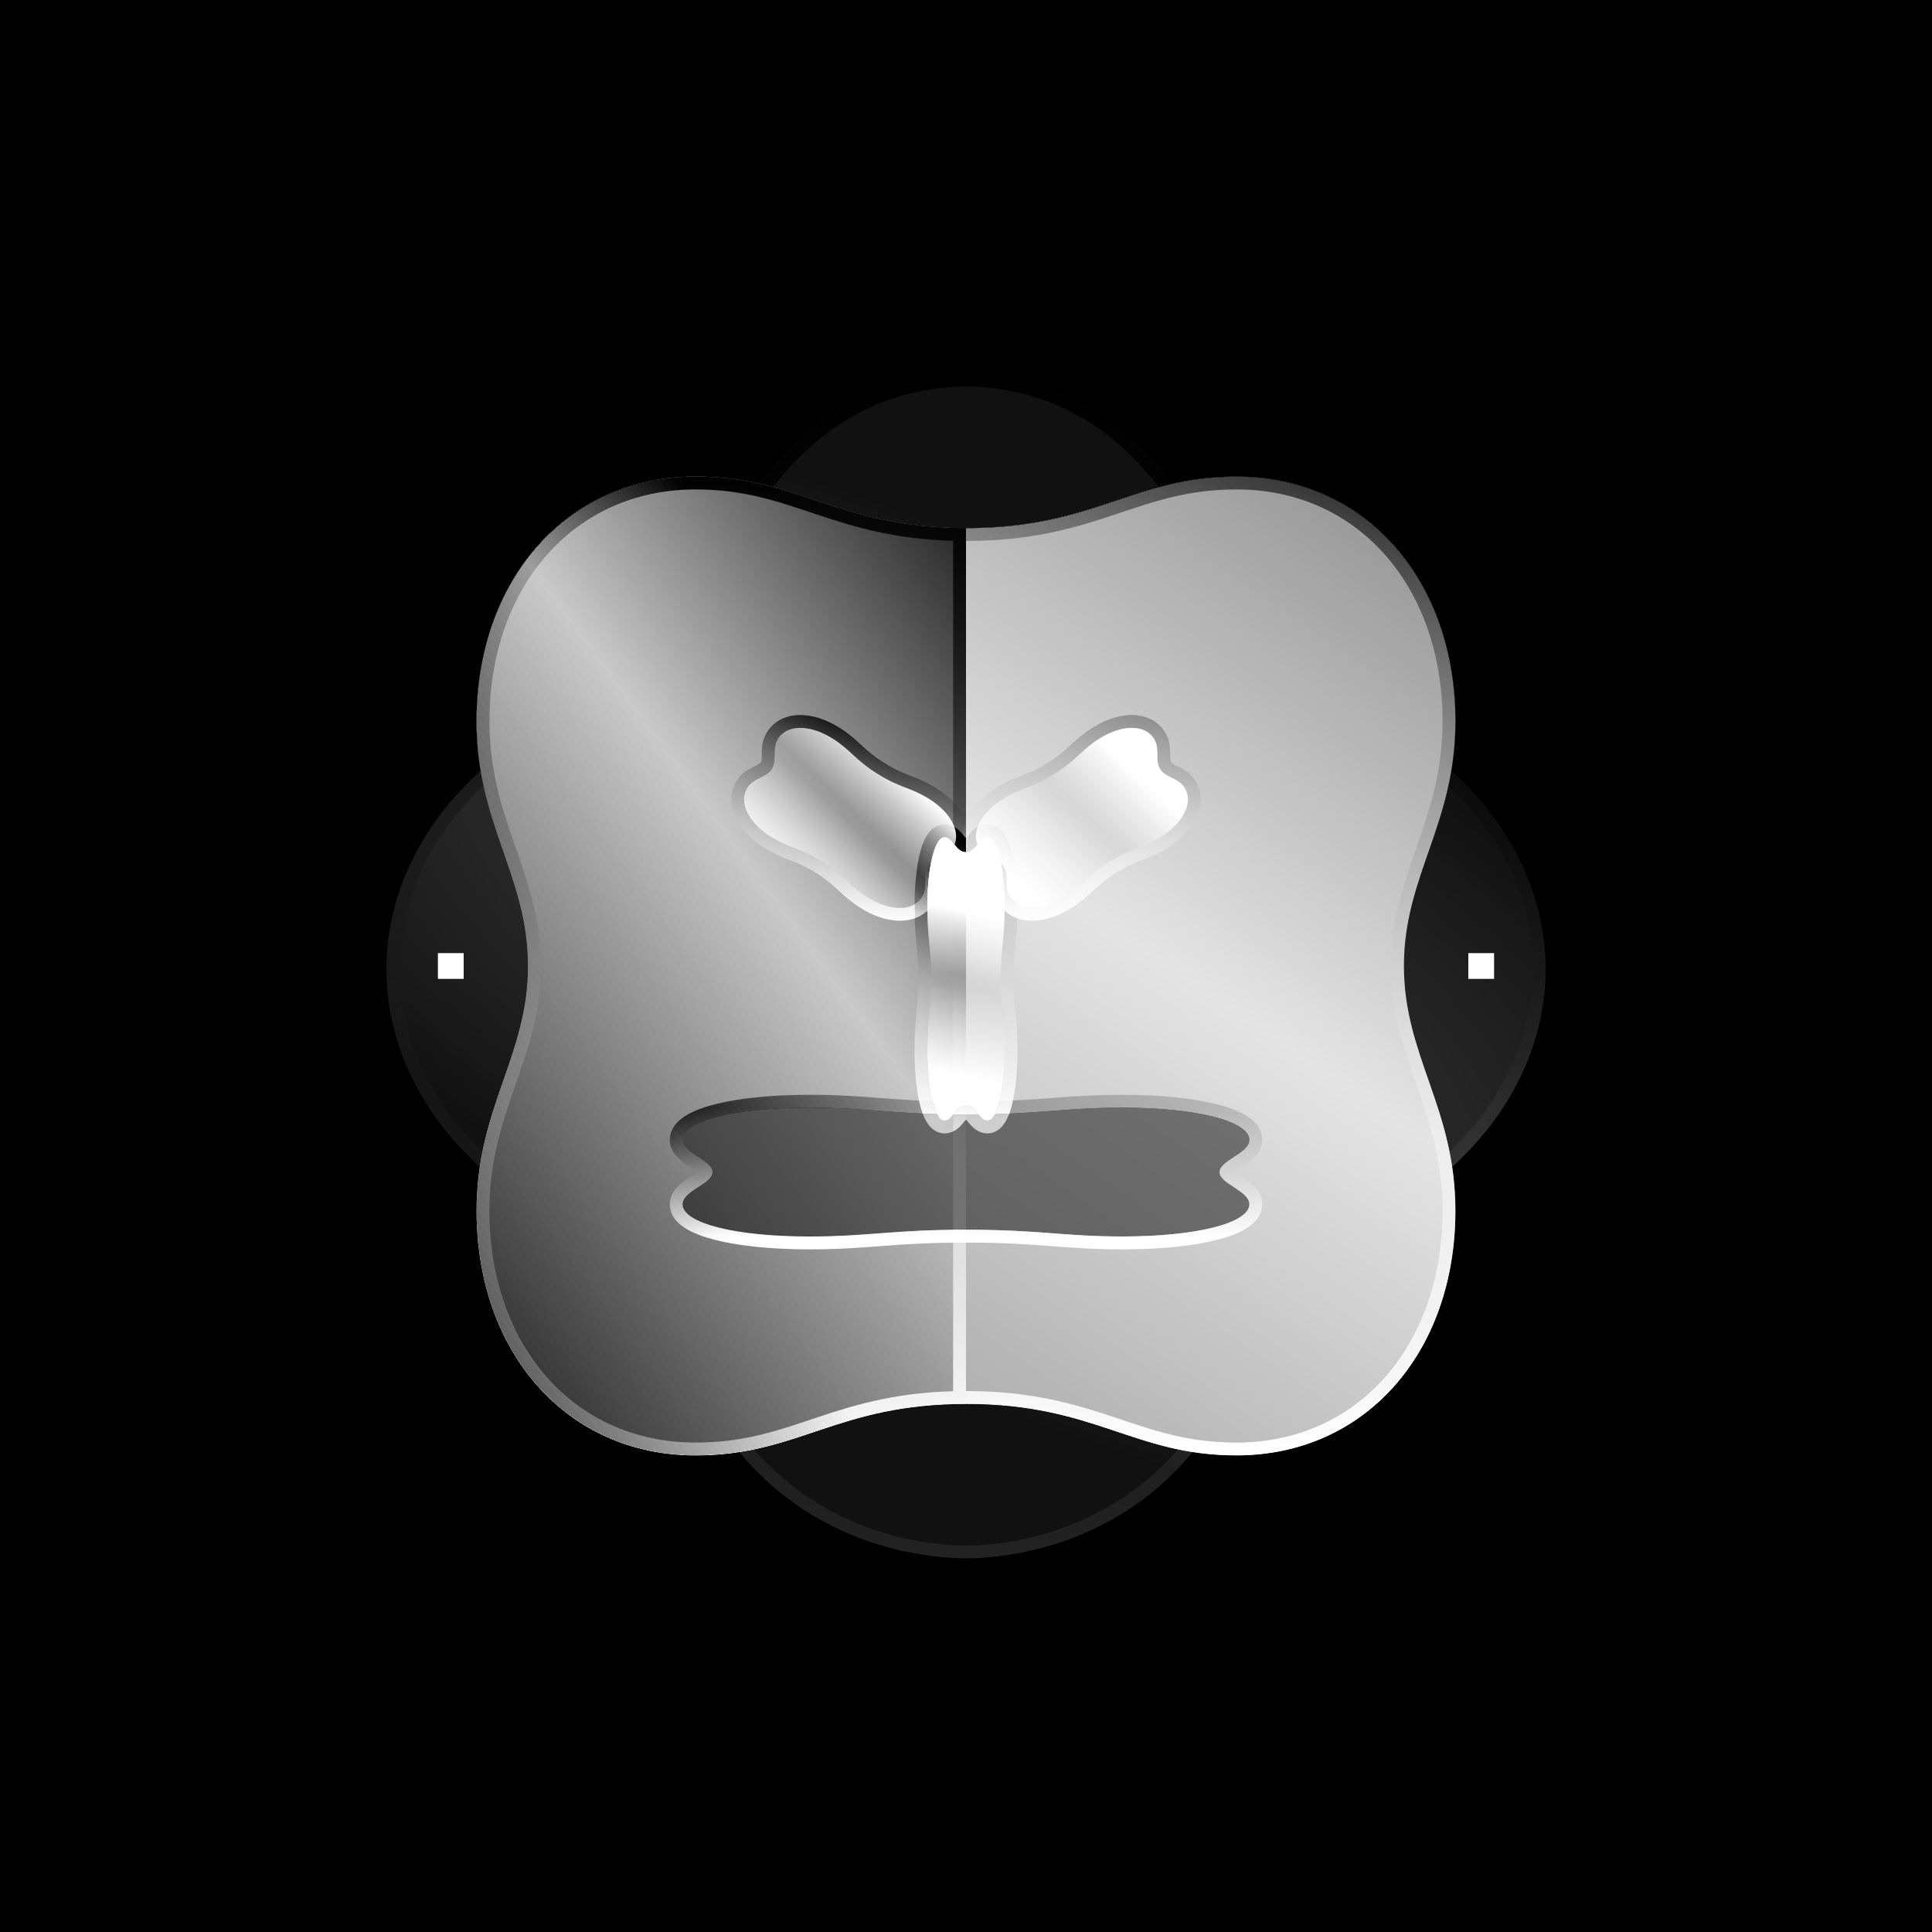
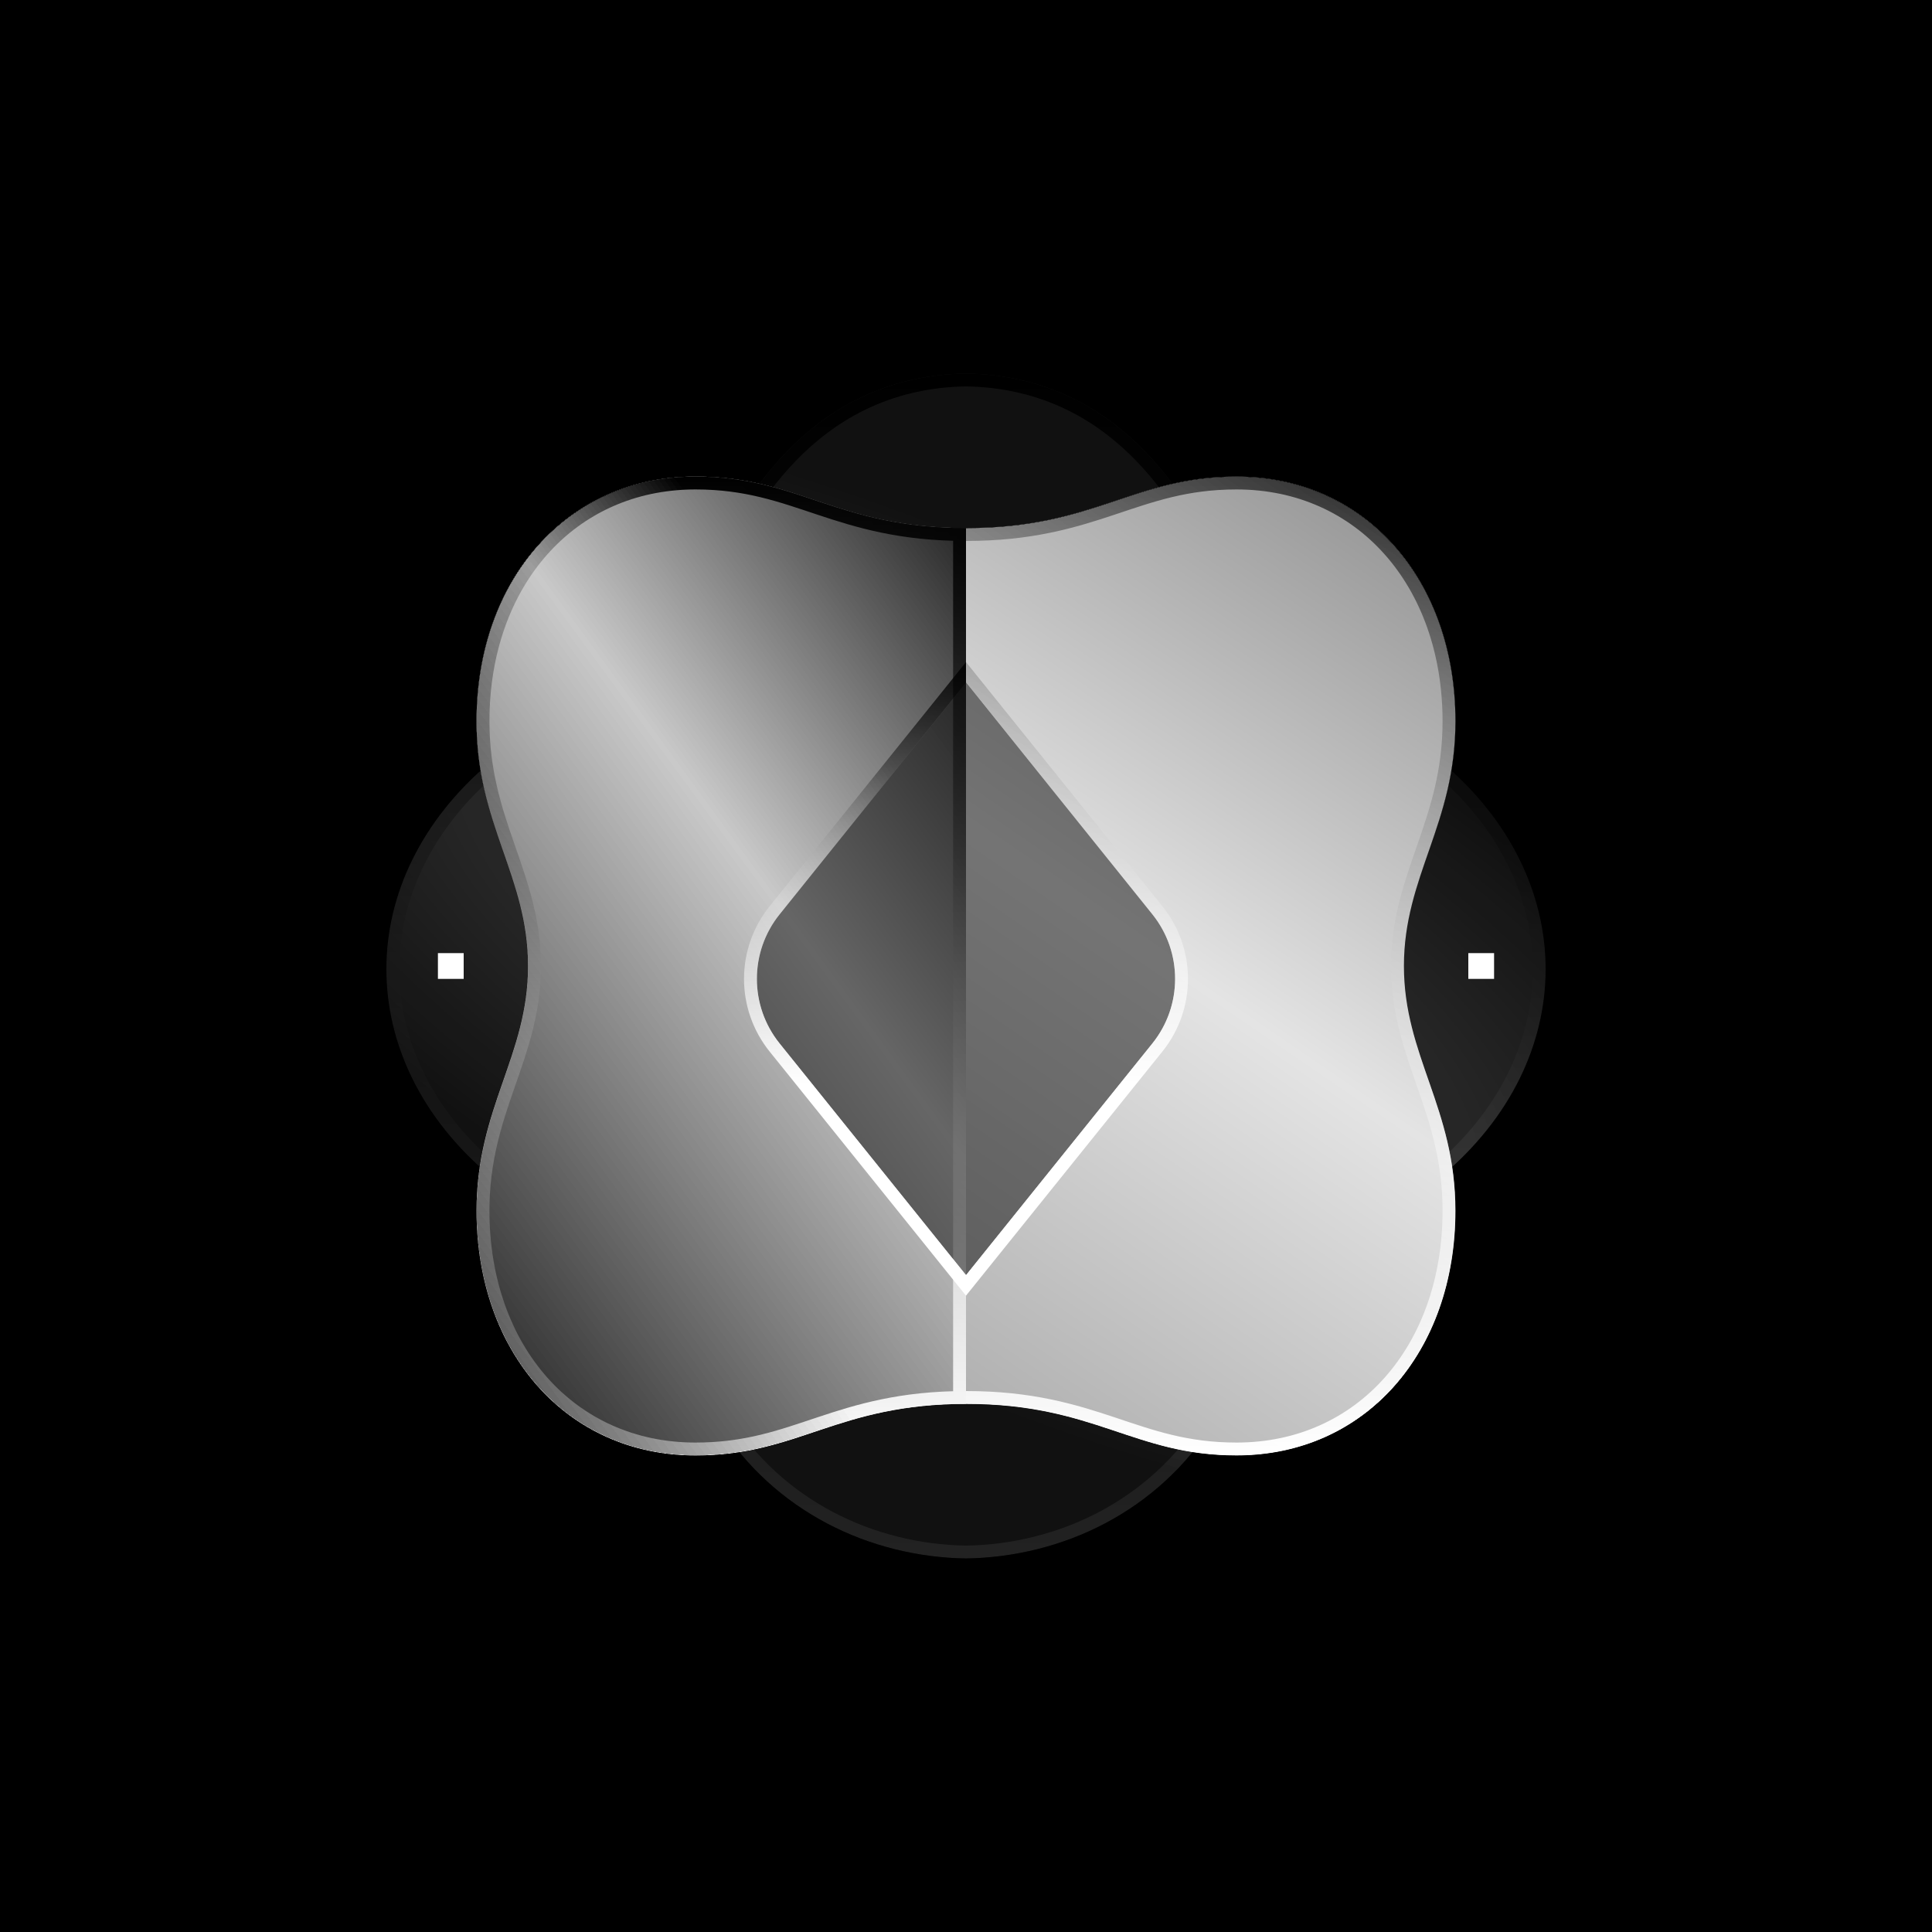
<svg xmlns="http://www.w3.org/2000/svg" width="150" height="150" viewBox="0 0 150 150" fill="none" data-name="G_2 Touch Grass">
  <defs>
-     <radialGradient id="hb5r1" cx="0" cy="0" r="1" gradientUnits="userSpaceOnUse" gradientTransform="matrix(-22.143 23 -66.065 -37.384 75 75)">
+     <radialGradient id="hb2r1" cx="0" cy="0" r="1" gradientUnits="userSpaceOnUse" gradientTransform="matrix(-22.143 23 -66.065 -37.384 75 75)">
      <stop stop-color="#FFFFFF" />
      <stop offset="1" stop-color="#FFFFFF" stop-opacity="0" />
    </radialGradient>
-     <linearGradient id="hb5g3" x1="75" y1="29" x2="75" y2="121" gradientUnits="userSpaceOnUse">
+     <linearGradient id="hb2g3" x1="75" y1="29" x2="75" y2="121" gradientUnits="userSpaceOnUse">
      <stop offset="0" stop-color="#000000" />
      <stop offset="1" stop-color="#FFFFFF" />
    </linearGradient>
-     <clipPath id="hb5c2">
+     <clipPath id="hb2c2">
      <path d="M75 29C86.526 29.186 92.32 38.12 95.232 45.084C103.079 43.073 111.907 51.117 111.907 59.161C122.698 68.21 122.698 82.287 111.907 91.336C111.907 103.401 104.06 111.445 94.251 110.44C89.908 117.364 82.479 120.883 75 121C67.521 120.883 60.092 117.364 55.749 110.44C45.94 111.445 38.093 103.401 38.093 91.336C27.302 82.287 27.302 68.21 38.093 59.161C38.093 51.117 46.921 43.073 54.768 45.084C57.68 38.12 63.474 29.186 75 29Z" />
    </clipPath>
-     <linearGradient id="hb5l4" x1="109.591" y1="37" x2="52.142" y2="121.023" gradientUnits="userSpaceOnUse">
+     <linearGradient id="hb2l4" x1="109.591" y1="37" x2="52.142" y2="121.023" gradientUnits="userSpaceOnUse">
      <stop offset="0" stop-color="#909090" />
      <stop offset="0.412" stop-color="#E4E4E4" />
      <stop offset="1" stop-color="#909090" />
    </linearGradient>
-     <linearGradient id="hb5g6" x1="75" y1="37" x2="75" y2="113" gradientUnits="userSpaceOnUse">
+     <linearGradient id="hb2g6" x1="75" y1="37" x2="75" y2="113" gradientUnits="userSpaceOnUse">
      <stop offset="0" stop-color="#000000" />
      <stop offset="1" stop-color="#FFFFFF" />
    </linearGradient>
-     <clipPath id="hb5c5">
+     <clipPath id="hb2c5">
      <path d="M75 41C85 41 88 37 96 37C106 37 113 45 113 56C113 64 109 68 109 75C109 82 113 86 113 94C113 105 106 113 96 113C88 113 85 109 75 109C65 109 62 113 54 113C44 113 37 105 37 94C37 86 41 82 41 75C41 68 37 64 37 56C37 45 44 37 54 37C62 37 65 41 75 41Z" />
    </clipPath>
-     <linearGradient id="hb5h7" x1="73.296" y1="37" x2="14.545" y2="79.963" gradientUnits="userSpaceOnUse">
+     <linearGradient id="hb2h7" x1="73.296" y1="37" x2="14.545" y2="79.963" gradientUnits="userSpaceOnUse">
      <stop offset="0" stop-color="#909090" />
      <stop offset="0.412" stop-color="#E4E4E4" />
      <stop offset="1" stop-color="#909090" />
    </linearGradient>
-     <linearGradient id="hb5g9" x1="75" y1="37" x2="75" y2="113" gradientUnits="userSpaceOnUse">
+     <linearGradient id="hb2g9" x1="75" y1="37" x2="75" y2="113" gradientUnits="userSpaceOnUse">
      <stop offset="0" stop-color="#000000" />
      <stop offset="1" stop-color="#FFFFFF" />
    </linearGradient>
-     <clipPath id="hb5c8">
+     <clipPath id="hb2c8">
      <path d="M75 109C65 109 62 113 54 113C44 113 37 105 37 94C37 86 41 82 41 75C41 68 37 64 37 56C37 45 44 37 54 37C62 37 65 41 75 41Z" />
    </clipPath>
-     <linearGradient id="hb5g11" x1="75" y1="86" x2="75" y2="96" gradientUnits="userSpaceOnUse">
+     <linearGradient id="hb2g11" x1="75" y1="48.584" x2="75" y2="84.142" gradientUnits="userSpaceOnUse">
      <stop offset="0" stop-color="#000000" />
      <stop offset="1" stop-color="#FFFFFF" />
    </linearGradient>
-     <clipPath id="hb5c10">
-       <path d="M-10 -10H160V160H-10ZM75 86.526C80.789 86.526 82.526 86 87.158 86C92.947 86 97 87.053 97 88.5C97 89.553 94.684 90.079 94.684 91C94.684 91.921 97 92.447 97 93.5C97 94.947 92.947 96 87.158 96C82.526 96 80.789 95.474 75 95.474C69.211 95.474 67.474 96 62.842 96C57.053 96 53 94.947 53 93.5C53 92.447 55.316 91.921 55.316 91C55.316 90.079 53 89.553 53 88.5C53 87.053 57.053 86 62.842 86C67.474 86 69.211 86.526 75 86.526Z" clip-rule="evenodd" fill-rule="evenodd" />
-     </clipPath>
-     <linearGradient id="hb5q12" x1="76.314" y1="71.072" x2="73.518" y2="83.26" gradientUnits="userSpaceOnUse">
-       <stop offset="0" stop-color="#FFFFFF" />
-       <stop offset="0.395" stop-color="#FFFFFF" stop-opacity="0.01" />
-       <stop offset="0.465" stop-color="#FFFFFF" stop-opacity="0.01" />
-       <stop offset="1" stop-color="#FFFFFF" />
-     </linearGradient>
-     <linearGradient id="hb5g14" x1="75" y1="65" x2="75" y2="87" gradientUnits="userSpaceOnUse">
-       <stop offset="0" stop-color="#000000" />
-       <stop offset="1" stop-color="#FFFFFF" />
-     </linearGradient>
-     <clipPath id="hb5c13">
-       <path d="M-10 -10H160V160H-10ZM75 66.158C75.789 66.158 76.026 65 76.658 65C77.447 65 78 67.316 78 70.5C78 72.816 77.684 73.974 77.684 76C77.684 78.026 78 79.184 78 81.5C78 84.684 77.447 87 76.658 87C76.026 87 75.789 85.842 75 85.842C74.211 85.842 73.974 87 73.342 87C72.553 87 72 84.684 72 81.5C72 79.184 72.316 78.026 72.316 76C72.316 73.974 72 72.816 72 70.5C72 67.316 72.553 65 73.342 65C73.974 65 74.211 66.158 75 66.158Z" clip-rule="evenodd" fill-rule="evenodd" />
-     </clipPath>
-     <linearGradient id="hb5q15" x1="88.016" y1="59.891" x2="79.471" y2="68.817" gradientUnits="userSpaceOnUse">
-       <stop offset="0" stop-color="#FFFFFF" />
-       <stop offset="0.395" stop-color="#FFFFFF" stop-opacity="0.01" />
-       <stop offset="0.465" stop-color="#FFFFFF" stop-opacity="0.01" />
-       <stop offset="1" stop-color="#FFFFFF" />
-     </linearGradient>
-     <linearGradient id="hb5g17" x1="84" y1="55.444" x2="84" y2="71.556" gradientUnits="userSpaceOnUse">
-       <stop offset="0" stop-color="#000000" />
-       <stop offset="1" stop-color="#FFFFFF" />
-     </linearGradient>
-     <clipPath id="hb5c16">
-       <path d="M-10 -10H160V160H-10ZM81.867 60.086C83.652 58.97 83.936 58.233 85.365 57.341C87.15 56.226 88.902 56.248 89.592 57.353C90.094 58.156 89.631 59.004 90.07 59.707C90.51 60.41 91.475 60.366 91.977 61.169C92.667 62.274 91.919 63.858 90.134 64.973C88.706 65.866 87.919 65.799 86.133 66.914C84.348 68.03 84.064 68.767 82.635 69.659C80.85 70.774 79.098 70.752 78.408 69.647C77.906 68.844 78.369 67.996 77.93 67.293C77.49 66.59 76.525 66.634 76.023 65.831C75.333 64.726 76.081 63.142 77.866 62.027C79.294 61.134 80.081 61.201 81.867 60.086Z" clip-rule="evenodd" fill-rule="evenodd" />
-     </clipPath>
-     <linearGradient id="hb5q18" x1="70.016" y1="59.891" x2="61.471" y2="68.817" gradientUnits="userSpaceOnUse">
-       <stop offset="0" stop-color="#FFFFFF" />
-       <stop offset="0.395" stop-color="#FFFFFF" stop-opacity="0.01" />
-       <stop offset="0.465" stop-color="#FFFFFF" stop-opacity="0.01" />
-       <stop offset="1" stop-color="#FFFFFF" />
-     </linearGradient>
-     <linearGradient id="hb5g20" x1="66" y1="55.444" x2="66" y2="71.556" gradientUnits="userSpaceOnUse">
-       <stop offset="0" stop-color="#000000" />
-       <stop offset="1" stop-color="#FFFFFF" />
-     </linearGradient>
-     <clipPath id="hb5c19">
-       <path d="M-10 -10H160V160H-10ZM68.133 60.086C69.919 61.201 70.706 61.134 72.134 62.027C73.919 63.142 74.667 64.726 73.977 65.831C73.475 66.634 72.51 66.59 72.07 67.293C71.631 67.996 72.094 68.844 71.592 69.647C70.902 70.752 69.15 70.774 67.365 69.659C65.936 68.767 65.652 68.03 63.867 66.914C62.081 65.799 61.294 65.866 59.866 64.973C58.081 63.858 57.333 62.274 58.023 61.169C58.525 60.366 59.49 60.41 59.93 59.707C60.369 59.004 59.906 58.156 60.408 57.353C61.098 56.248 62.85 56.226 64.635 57.341C66.064 58.233 66.348 58.97 68.133 60.086Z" clip-rule="evenodd" fill-rule="evenodd" />
+     <clipPath id="hb2c10">
+       <path d="M-10 -10H160V160H-10ZM75 53L89.468 70.986C91.824 73.914 91.824 78.086 89.468 81.014L75 99L60.532 81.014C58.176 78.086 58.176 73.914 60.532 70.986L75 53Z" clip-rule="evenodd" fill-rule="evenodd" />
    </clipPath>
  </defs>
  <rect width="150" height="150" fill="#000000" data-l="bg" />
  <path d="M75 29C86.526 29.186 92.32 38.12 95.232 45.084C103.079 43.073 111.907 51.117 111.907 59.161C122.698 68.21 122.698 82.287 111.907 91.336C111.907 103.401 104.06 111.445 94.251 110.44C89.908 117.364 82.479 120.883 75 121C67.521 120.883 60.092 117.364 55.749 110.44C45.94 111.445 38.093 103.401 38.093 91.336C27.302 82.287 27.302 68.21 38.093 59.161C38.093 51.117 46.921 43.073 54.768 45.084C57.68 38.12 63.474 29.186 75 29Z" fill="#949494" fill-opacity="0.12" data-n="1" data-l="Plate" />
-   <path d="M75 29C86.526 29.186 92.32 38.12 95.232 45.084C103.079 43.073 111.907 51.117 111.907 59.161C122.698 68.21 122.698 82.287 111.907 91.336C111.907 103.401 104.06 111.445 94.251 110.44C89.908 117.364 82.479 120.883 75 121C67.521 120.883 60.092 117.364 55.749 110.44C45.94 111.445 38.093 103.401 38.093 91.336C27.302 82.287 27.302 68.21 38.093 59.161C38.093 51.117 46.921 43.073 54.768 45.084C57.68 38.12 63.474 29.186 75 29Z" fill="url(#hb5r1)" fill-opacity="0.2" data-n="1" data-l="Plate" />
-   <path d="M75 29C86.526 29.186 92.32 38.12 95.232 45.084C103.079 43.073 111.907 51.117 111.907 59.161C122.698 68.21 122.698 82.287 111.907 91.336C111.907 103.401 104.06 111.445 94.251 110.44C89.908 117.364 82.479 120.883 75 121C67.521 120.883 60.092 117.364 55.749 110.44C45.94 111.445 38.093 103.401 38.093 91.336C27.302 82.287 27.302 68.21 38.093 59.161C38.093 51.117 46.921 43.073 54.768 45.084C57.68 38.12 63.474 29.186 75 29Z" fill="none" stroke="url(#hb5g3)" stroke-width="2" clip-path="url(#hb5c2)" style="mix-blend-mode:overlay" data-n="1" data-l="Plate" />
-   <path d="M75 41C85 41 88 37 96 37C106 37 113 45 113 56C113 64 109 68 109 75C109 82 113 86 113 94C113 105 106 113 96 113C88 113 85 109 75 109C65 109 62 113 54 113C44 113 37 105 37 94C37 86 41 82 41 75C41 68 37 64 37 56C37 45 44 37 54 37C62 37 65 41 75 41Z" fill="url(#hb5l4)" data-n="2" data-l="Gem" />
-   <path d="M75 41C85 41 88 37 96 37C106 37 113 45 113 56C113 64 109 68 109 75C109 82 113 86 113 94C113 105 106 113 96 113C88 113 85 109 75 109C65 109 62 113 54 113C44 113 37 105 37 94C37 86 41 82 41 75C41 68 37 64 37 56C37 45 44 37 54 37C62 37 65 41 75 41Z" fill="none" stroke="url(#hb5g6)" stroke-width="2" clip-path="url(#hb5c5)" style="mix-blend-mode:overlay" data-n="2" data-l="Gem" />
-   <path d="M75 109C65 109 62 113 54 113C44 113 37 105 37 94C37 86 41 82 41 75C41 68 37 64 37 56C37 45 44 37 54 37C62 37 65 41 75 41Z" fill="url(#hb5h7)" data-n="3" data-l="Gem facet" />
+   <path d="M75 29C86.526 29.186 92.32 38.12 95.232 45.084C103.079 43.073 111.907 51.117 111.907 59.161C122.698 68.21 122.698 82.287 111.907 91.336C111.907 103.401 104.06 111.445 94.251 110.44C89.908 117.364 82.479 120.883 75 121C67.521 120.883 60.092 117.364 55.749 110.44C45.94 111.445 38.093 103.401 38.093 91.336C27.302 82.287 27.302 68.21 38.093 59.161C38.093 51.117 46.921 43.073 54.768 45.084C57.68 38.12 63.474 29.186 75 29Z" fill="url(#hb2r1)" fill-opacity="0.2" data-n="1" data-l="Plate" />
+   <path d="M75 29C86.526 29.186 92.32 38.12 95.232 45.084C103.079 43.073 111.907 51.117 111.907 59.161C122.698 68.21 122.698 82.287 111.907 91.336C111.907 103.401 104.06 111.445 94.251 110.44C89.908 117.364 82.479 120.883 75 121C67.521 120.883 60.092 117.364 55.749 110.44C45.94 111.445 38.093 103.401 38.093 91.336C27.302 82.287 27.302 68.21 38.093 59.161C38.093 51.117 46.921 43.073 54.768 45.084C57.68 38.12 63.474 29.186 75 29Z" fill="none" stroke="url(#hb2g3)" stroke-width="2" clip-path="url(#hb2c2)" style="mix-blend-mode:overlay" data-n="1" data-l="Plate" />
+   <path d="M75 41C85 41 88 37 96 37C106 37 113 45 113 56C113 64 109 68 109 75C109 82 113 86 113 94C113 105 106 113 96 113C88 113 85 109 75 109C65 109 62 113 54 113C44 113 37 105 37 94C37 86 41 82 41 75C41 68 37 64 37 56C37 45 44 37 54 37C62 37 65 41 75 41Z" fill="url(#hb2l4)" data-n="2" data-l="Gem" />
+   <path d="M75 41C85 41 88 37 96 37C106 37 113 45 113 56C113 64 109 68 109 75C109 82 113 86 113 94C113 105 106 113 96 113C88 113 85 109 75 109C65 109 62 113 54 113C44 113 37 105 37 94C37 86 41 82 41 75C41 68 37 64 37 56C37 45 44 37 54 37C62 37 65 41 75 41Z" fill="none" stroke="url(#hb2g6)" stroke-width="2" clip-path="url(#hb2c5)" style="mix-blend-mode:overlay" data-n="2" data-l="Gem" />
+   <path d="M75 109C65 109 62 113 54 113C44 113 37 105 37 94C37 86 41 82 41 75C41 68 37 64 37 56C37 45 44 37 54 37C62 37 65 41 75 41Z" fill="url(#hb2h7)" data-n="3" data-l="Gem facet" />
  <path d="M75 109C65 109 62 113 54 113C44 113 37 105 37 94C37 86 41 82 41 75C41 68 37 64 37 56C37 45 44 37 54 37C62 37 65 41 75 41Z" fill="#000000" fill-opacity="1" style="mix-blend-mode:overlay" data-n="3" data-l="Gem facet" />
-   <path d="M75 109C65 109 62 113 54 113C44 113 37 105 37 94C37 86 41 82 41 75C41 68 37 64 37 56C37 45 44 37 54 37C62 37 65 41 75 41Z" fill="none" stroke="url(#hb5g9)" stroke-width="2" clip-path="url(#hb5c8)" style="mix-blend-mode:overlay" data-n="3" data-l="Gem facet" />
-   <path d="M75 86.526C80.789 86.526 82.526 86 87.158 86C92.947 86 97 87.053 97 88.5C97 89.553 94.684 90.079 94.684 91C94.684 91.921 97 92.447 97 93.5C97 94.947 92.947 96 87.158 96C82.526 96 80.789 95.474 75 95.474C69.211 95.474 67.474 96 62.842 96C57.053 96 53 94.947 53 93.5C53 92.447 55.316 91.921 55.316 91C55.316 90.079 53 89.553 53 88.5C53 87.053 57.053 86 62.842 86C67.474 86 69.211 86.526 75 86.526Z" fill="#000000" fill-opacity="0.49" data-n="4" data-l="Recess" />
-   <path d="M75 86.526C80.789 86.526 82.526 86 87.158 86C92.947 86 97 87.053 97 88.5C97 89.553 94.684 90.079 94.684 91C94.684 91.921 97 92.447 97 93.5C97 94.947 92.947 96 87.158 96C82.526 96 80.789 95.474 75 95.474C69.211 95.474 67.474 96 62.842 96C57.053 96 53 94.947 53 93.5C53 92.447 55.316 91.921 55.316 91C55.316 90.079 53 89.553 53 88.5C53 87.053 57.053 86 62.842 86C67.474 86 69.211 86.526 75 86.526Z" fill="none" stroke="url(#hb5g11)" stroke-width="2" clip-path="url(#hb5c10)" style="mix-blend-mode:overlay" data-n="4" data-l="Recess" />
-   <path d="M75 66.158C75.789 66.158 76.026 65 76.658 65C77.447 65 78 67.316 78 70.5C78 72.816 77.684 73.974 77.684 76C77.684 78.026 78 79.184 78 81.5C78 84.684 77.447 87 76.658 87C76.026 87 75.789 85.842 75 85.842C74.211 85.842 73.974 87 73.342 87C72.553 87 72 84.684 72 81.5C72 79.184 72.316 78.026 72.316 76C72.316 73.974 72 72.816 72 70.5C72 67.316 72.553 65 73.342 65C73.974 65 74.211 66.158 75 66.158Z" fill="url(#hb5q12)" data-n="5" data-l="Glass" />
-   <path d="M75 66.158C75.789 66.158 76.026 65 76.658 65C77.447 65 78 67.316 78 70.5C78 72.816 77.684 73.974 77.684 76C77.684 78.026 78 79.184 78 81.5C78 84.684 77.447 87 76.658 87C76.026 87 75.789 85.842 75 85.842C74.211 85.842 73.974 87 73.342 87C72.553 87 72 84.684 72 81.5C72 79.184 72.316 78.026 72.316 76C72.316 73.974 72 72.816 72 70.5C72 67.316 72.553 65 73.342 65C73.974 65 74.211 66.158 75 66.158Z" fill="none" stroke="url(#hb5g14)" stroke-width="2" clip-path="url(#hb5c13)" style="mix-blend-mode:overlay" data-n="5" data-l="Glass" />
-   <path d="M81.867 60.086C83.652 58.97 83.936 58.233 85.365 57.341C87.15 56.226 88.902 56.248 89.592 57.353C90.094 58.156 89.631 59.004 90.07 59.707C90.51 60.41 91.475 60.366 91.977 61.169C92.667 62.274 91.919 63.858 90.134 64.973C88.706 65.866 87.919 65.799 86.133 66.914C84.348 68.03 84.064 68.767 82.635 69.659C80.85 70.774 79.098 70.752 78.408 69.647C77.906 68.844 78.369 67.996 77.93 67.293C77.49 66.59 76.525 66.634 76.023 65.831C75.333 64.726 76.081 63.142 77.866 62.027C79.294 61.134 80.081 61.201 81.867 60.086Z" fill="url(#hb5q15)" data-n="6" data-l="Glass" />
-   <path d="M81.867 60.086C83.652 58.97 83.936 58.233 85.365 57.341C87.15 56.226 88.902 56.248 89.592 57.353C90.094 58.156 89.631 59.004 90.07 59.707C90.51 60.41 91.475 60.366 91.977 61.169C92.667 62.274 91.919 63.858 90.134 64.973C88.706 65.866 87.919 65.799 86.133 66.914C84.348 68.03 84.064 68.767 82.635 69.659C80.85 70.774 79.098 70.752 78.408 69.647C77.906 68.844 78.369 67.996 77.93 67.293C77.49 66.59 76.525 66.634 76.023 65.831C75.333 64.726 76.081 63.142 77.866 62.027C79.294 61.134 80.081 61.201 81.867 60.086Z" fill="none" stroke="url(#hb5g17)" stroke-width="2" clip-path="url(#hb5c16)" style="mix-blend-mode:overlay" data-n="6" data-l="Glass" />
-   <path d="M68.133 60.086C69.919 61.201 70.706 61.134 72.134 62.027C73.919 63.142 74.667 64.726 73.977 65.831C73.475 66.634 72.51 66.59 72.07 67.293C71.631 67.996 72.094 68.844 71.592 69.647C70.902 70.752 69.15 70.774 67.365 69.659C65.936 68.767 65.652 68.03 63.867 66.914C62.081 65.799 61.294 65.866 59.866 64.973C58.081 63.858 57.333 62.274 58.023 61.169C58.525 60.366 59.49 60.41 59.93 59.707C60.369 59.004 59.906 58.156 60.408 57.353C61.098 56.248 62.85 56.226 64.635 57.341C66.064 58.233 66.348 58.97 68.133 60.086Z" fill="url(#hb5q18)" data-n="7" data-l="Glass" />
-   <path d="M68.133 60.086C69.919 61.201 70.706 61.134 72.134 62.027C73.919 63.142 74.667 64.726 73.977 65.831C73.475 66.634 72.51 66.59 72.07 67.293C71.631 67.996 72.094 68.844 71.592 69.647C70.902 70.752 69.15 70.774 67.365 69.659C65.936 68.767 65.652 68.03 63.867 66.914C62.081 65.799 61.294 65.866 59.866 64.973C58.081 63.858 57.333 62.274 58.023 61.169C58.525 60.366 59.49 60.41 59.93 59.707C60.369 59.004 59.906 58.156 60.408 57.353C61.098 56.248 62.85 56.226 64.635 57.341C66.064 58.233 66.348 58.97 68.133 60.086Z" fill="none" stroke="url(#hb5g20)" stroke-width="2" clip-path="url(#hb5c19)" style="mix-blend-mode:overlay" data-n="7" data-l="Glass" />
-   <rect x="114" y="74" width="2" height="2" fill="#FFFFFF" data-n="8" data-l="Dots" />
-   <rect x="34" y="74" width="2" height="2" fill="#FFFFFF" data-n="8" data-l="Dots" />
+   <path d="M75 109C65 109 62 113 54 113C44 113 37 105 37 94C37 86 41 82 41 75C41 68 37 64 37 56C37 45 44 37 54 37C62 37 65 41 75 41Z" fill="none" stroke="url(#hb2g9)" stroke-width="2" clip-path="url(#hb2c8)" style="mix-blend-mode:overlay" data-n="3" data-l="Gem facet" />
+   <path d="M75 53L89.468 70.986C91.824 73.914 91.824 78.086 89.468 81.014L75 99L60.532 81.014C58.176 78.086 58.176 73.914 60.532 70.986L75 53Z" fill="#000000" fill-opacity="0.49" data-n="4" data-l="Recess" />
+   <path d="M75 53L89.468 70.986C91.824 73.914 91.824 78.086 89.468 81.014L75 99L60.532 81.014C58.176 78.086 58.176 73.914 60.532 70.986L75 53Z" fill="none" stroke="url(#hb2g11)" stroke-width="2" clip-path="url(#hb2c10)" style="mix-blend-mode:overlay" data-n="4" data-l="Recess" />
+   <rect x="114" y="74" width="2" height="2" fill="#FFFFFF" data-n="5" data-l="Dots" />
+   <rect x="34" y="74" width="2" height="2" fill="#FFFFFF" data-n="5" data-l="Dots" />
</svg>
